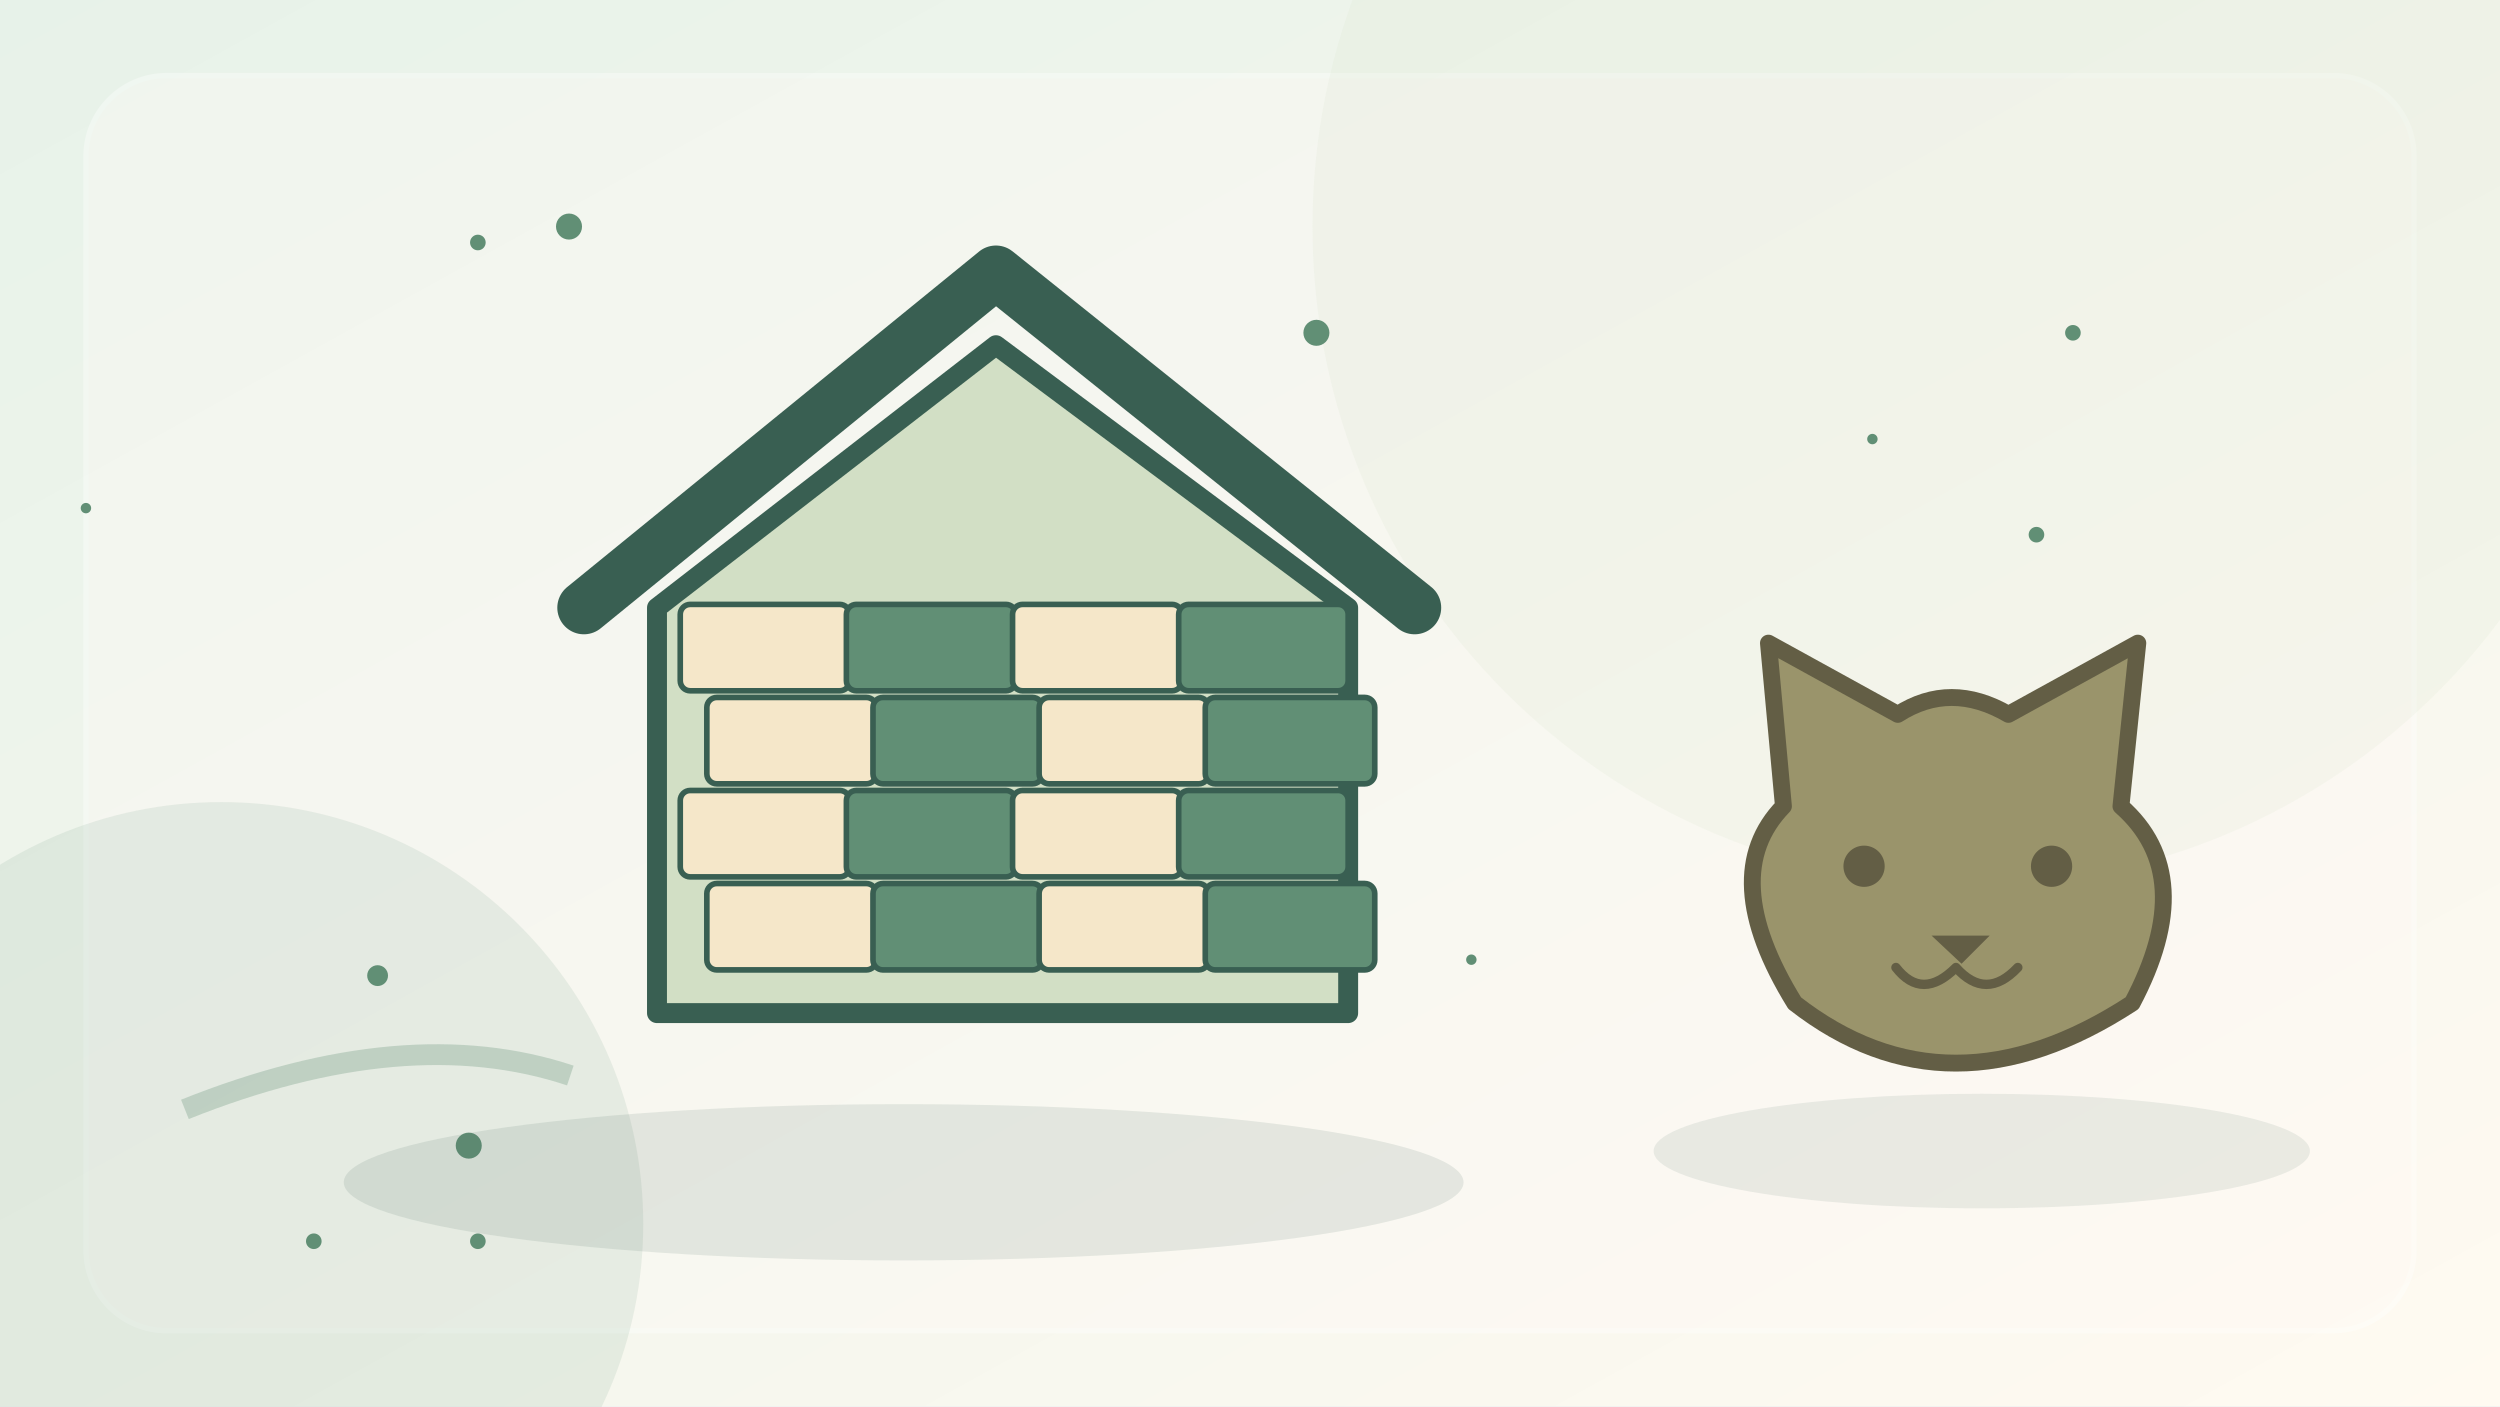
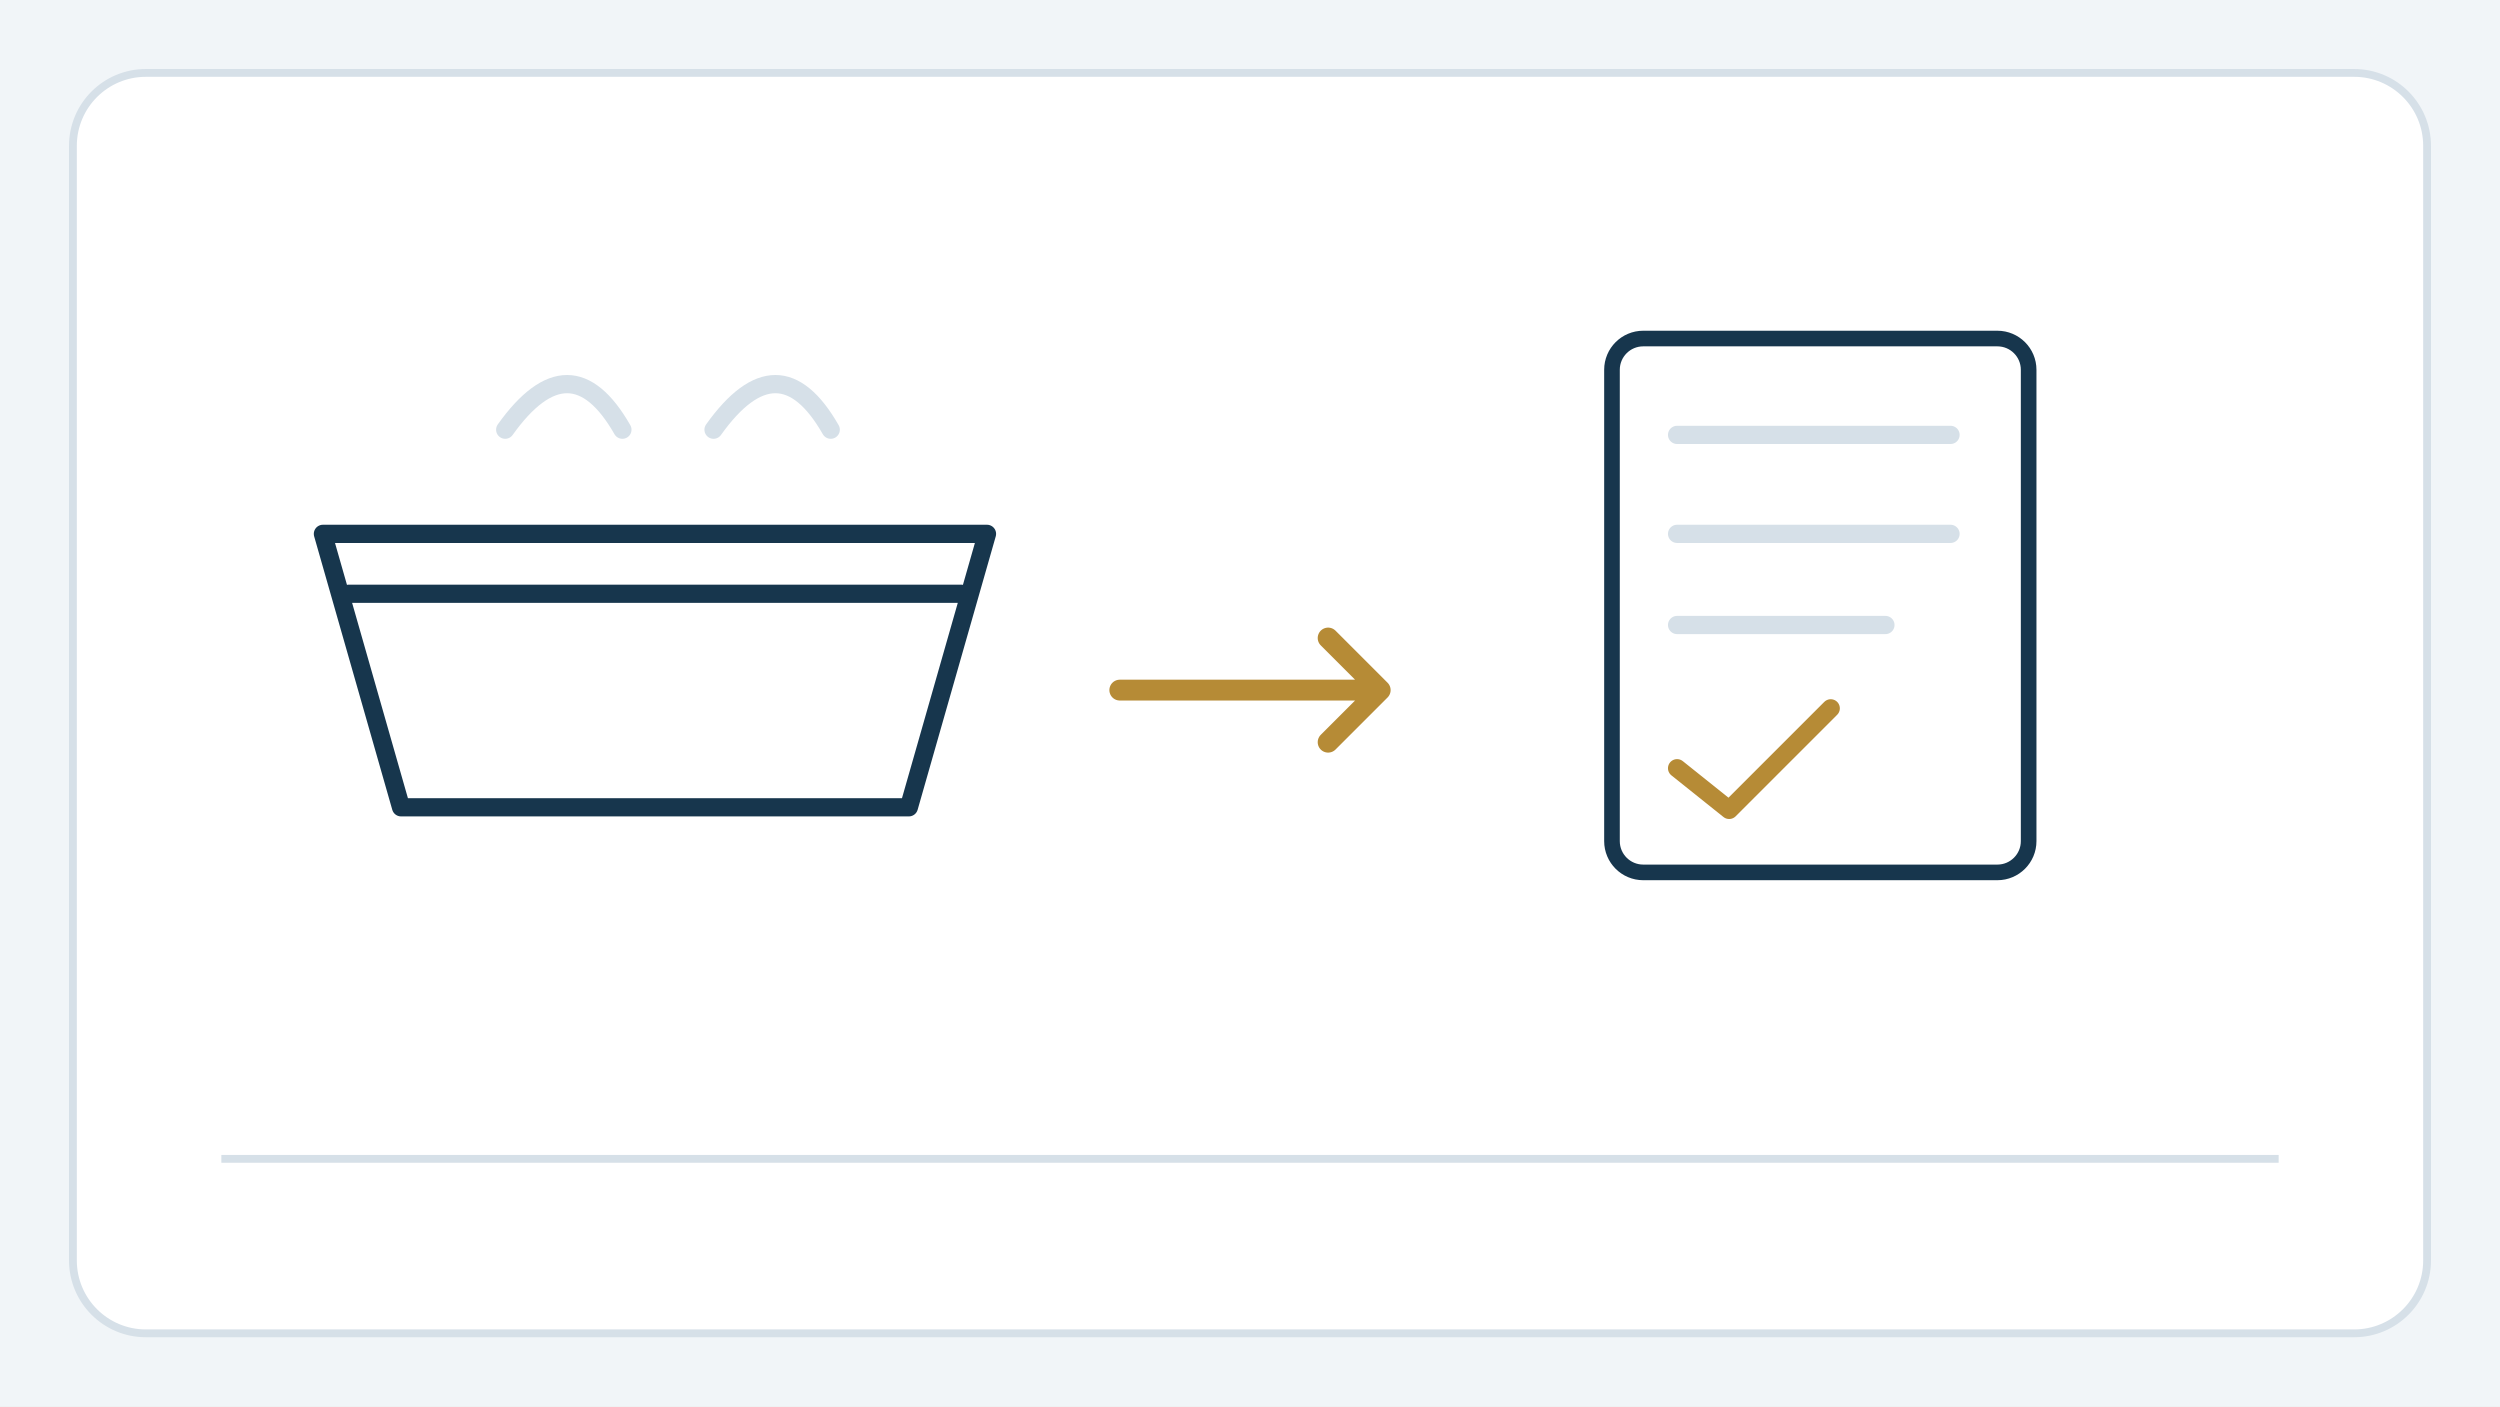
- <svg xmlns="http://www.w3.org/2000/svg" width="960" height="540" viewBox="0 0 960 540" role="img" aria-label="Autorska ilustracja: Raport o pogorszeniu bez przypisywania przyczyny">
-   <defs>
-     <linearGradient id="background" x1="0" y1="0" x2="1" y2="1">
-       <stop offset="0" stop-color="#e7f2e9" />
-       <stop offset="1" stop-color="#fffaf1" />
-     </linearGradient>
-   </defs>
-   <rect width="960" height="540" fill="url(#background)" />
-   <rect x="33" y="29" width="894" height="482" rx="31" fill="#fffaf7" opacity=".35" stroke="#fff" stroke-width="2" />
-   <circle cx="757" cy="87" r="253" fill="#d2dfc5" opacity=".16" />
-   <circle cx="85" cy="470" r="162" fill="#618f75" opacity=".12" />
-   <circle cx="183.5" cy="476.64" r="3" fill="#618f75" stroke="none" stroke-width="4" />
-   <circle cx="33" cy="195.12" r="2" fill="#618f75" stroke="none" stroke-width="4" />
-   <circle cx="505.5" cy="127.8" r="5" fill="#618f75" stroke="none" stroke-width="4" />
-   <circle cx="719" cy="168.6" r="2" fill="#618f75" stroke="none" stroke-width="4" />
-   <circle cx="180" cy="439.92" r="5" fill="#618f75" stroke="none" stroke-width="4" />
-   <circle cx="145" cy="374.64" r="4" fill="#618f75" stroke="none" stroke-width="4" />
-   <circle cx="509" cy="317.52" r="4" fill="#618f75" stroke="none" stroke-width="4" />
-   <circle cx="218.5" cy="87" r="5" fill="#618f75" stroke="none" stroke-width="4" />
-   <circle cx="796" cy="127.8" r="3" fill="#618f75" stroke="none" stroke-width="4" />
-   <circle cx="183.5" cy="93.12" r="3" fill="#618f75" stroke="none" stroke-width="4" />
-   <circle cx="120.5" cy="476.64" r="3" fill="#618f75" stroke="none" stroke-width="4" />
-   <circle cx="565" cy="368.52" r="2" fill="#618f75" stroke="none" stroke-width="4" />
-   <circle cx="782" cy="205.32" r="3" fill="#618f75" stroke="none" stroke-width="4" />
-   <circle cx="782" cy="372.6" r="3" fill="#618f75" stroke="none" stroke-width="4" />
-   <circle cx="495" cy="315.48" r="5" fill="#618f75" stroke="none" stroke-width="4" />
-   <ellipse cx="347" cy="454" rx="215" ry="30" fill="#395f52" opacity=".12" />
-   <ellipse cx="761" cy="442" rx="126" ry="22" fill="#395f52" opacity=".10" />
-   <g transform="translate(177 56) scale(1.276)">
-     <path d="M37 139L161 38 287 139" fill="none" stroke="#395f52" stroke-width="16" stroke-linejoin="round" stroke-linecap="round" />
-     <path d="M59 139L161 60 267 139V261H59Z" fill="#d2dfc5" stroke="#395f52" stroke-width="6" stroke-linejoin="round" stroke-linecap="round" />
-     <rect x="66" y="138" width="51" height="26" rx="3" fill="#f5e7c9" stroke="#395f52" stroke-width="1.7" />
-     <rect x="116" y="138" width="51" height="26" rx="3" fill="#618f75" stroke="#395f52" stroke-width="1.7" />
-     <rect x="166" y="138" width="51" height="26" rx="3" fill="#f5e7c9" stroke="#395f52" stroke-width="1.7" />
-     <rect x="216" y="138" width="51" height="26" rx="3" fill="#618f75" stroke="#395f52" stroke-width="1.7" />
-     <rect x="74" y="166" width="51" height="26" rx="3" fill="#f5e7c9" stroke="#395f52" stroke-width="1.7" />
-     <rect x="124" y="166" width="51" height="26" rx="3" fill="#618f75" stroke="#395f52" stroke-width="1.7" />
-     <rect x="174" y="166" width="51" height="26" rx="3" fill="#f5e7c9" stroke="#395f52" stroke-width="1.7" />
-     <rect x="224" y="166" width="51" height="26" rx="3" fill="#618f75" stroke="#395f52" stroke-width="1.7" />
-     <rect x="66" y="194" width="51" height="26" rx="3" fill="#f5e7c9" stroke="#395f52" stroke-width="1.7" />
-     <rect x="116" y="194" width="51" height="26" rx="3" fill="#618f75" stroke="#395f52" stroke-width="1.7" />
-     <rect x="166" y="194" width="51" height="26" rx="3" fill="#f5e7c9" stroke="#395f52" stroke-width="1.7" />
-     <rect x="216" y="194" width="51" height="26" rx="3" fill="#618f75" stroke="#395f52" stroke-width="1.7" />
-     <rect x="74" y="222" width="51" height="26" rx="3" fill="#f5e7c9" stroke="#395f52" stroke-width="1.7" />
-     <rect x="124" y="222" width="51" height="26" rx="3" fill="#618f75" stroke="#395f52" stroke-width="1.7" />
-     <rect x="174" y="222" width="51" height="26" rx="3" fill="#f5e7c9" stroke="#395f52" stroke-width="1.7" />
-     <rect x="224" y="222" width="51" height="26" rx="3" fill="#618f75" stroke="#395f52" stroke-width="1.7" />
+ <svg xmlns="http://www.w3.org/2000/svg" width="960" height="540" viewBox="0 0 960 540" role="img" aria-label="Raport o pogorszeniu bez przypisywania przyczyny — miska i dokument">
+   <rect width="960" height="540" fill="#f1f5f8" />
+   <rect x="28" y="28" width="904" height="484" rx="28" fill="#fff" stroke="#d6e0e8" stroke-width="3" />
+   <g transform="translate(89 85)">
+     <path d="M35 120H290L260 225H65Z M45 143H280" fill="none" stroke="#17364d" stroke-width="7" stroke-linecap="round" stroke-linejoin="round" />
+     <path d="M105 80Q130 45 150 80 M185 80Q210 45 230 80" fill="none" stroke="#d6e0e8" stroke-width="7" stroke-linecap="round" stroke-linejoin="round" />
  </g>
-   <g transform="translate(633 216) scale(0.720)">
-     <path d="M72 130L64 43l69 38q28-18 59 0l69-38-9 87q42 37 6 105q-98 64-180 0q-42-68-6-105Z" fill="#9a946b" stroke="#635e45" stroke-width="9" stroke-linejoin="round" stroke-linecap="round" />
-     <circle cx="115" cy="162" r="11" fill="#635e45" stroke="none" stroke-width="4" />
-     <circle cx="215" cy="162" r="11" fill="#635e45" stroke="none" stroke-width="4" />
-     <path d="M151 199h31l-15 15Z" fill="#635e45" stroke="none" stroke-width="5" stroke-linejoin="round" stroke-linecap="round" />
-     <path d="M164 216q-18 18-32 0m32 0q16 18 33 0" fill="none" stroke="#635e45" stroke-width="5" stroke-linejoin="round" stroke-linecap="round" />
+   <g transform="translate(539 85)">
+     <rect x="80" y="45" width="160" height="205" rx="12" fill="#fff" stroke="#17364d" stroke-width="6" />
+     <path d="M105 82H210 M105 120H210 M105 155H185" fill="none" stroke="#d6e0e8" stroke-width="7" stroke-linecap="round" stroke-linejoin="round" />
+     <path d="M105 210L125 226L164 187" fill="none" stroke="#b68b36" stroke-width="7" stroke-linecap="round" stroke-linejoin="round" />
  </g>
-   <path d="M71 426q85-34 148-13" fill="none" stroke="#618f75" opacity=".29" stroke-width="8" />
+   <path d="M430 265H530 M510 245L530 265L510 285" fill="none" stroke="#b68b36" stroke-width="8" stroke-linecap="round" stroke-linejoin="round" />
+   <path d="M85 445H875" fill="none" stroke="#d6e0e8" stroke-width="3" />
</svg>
